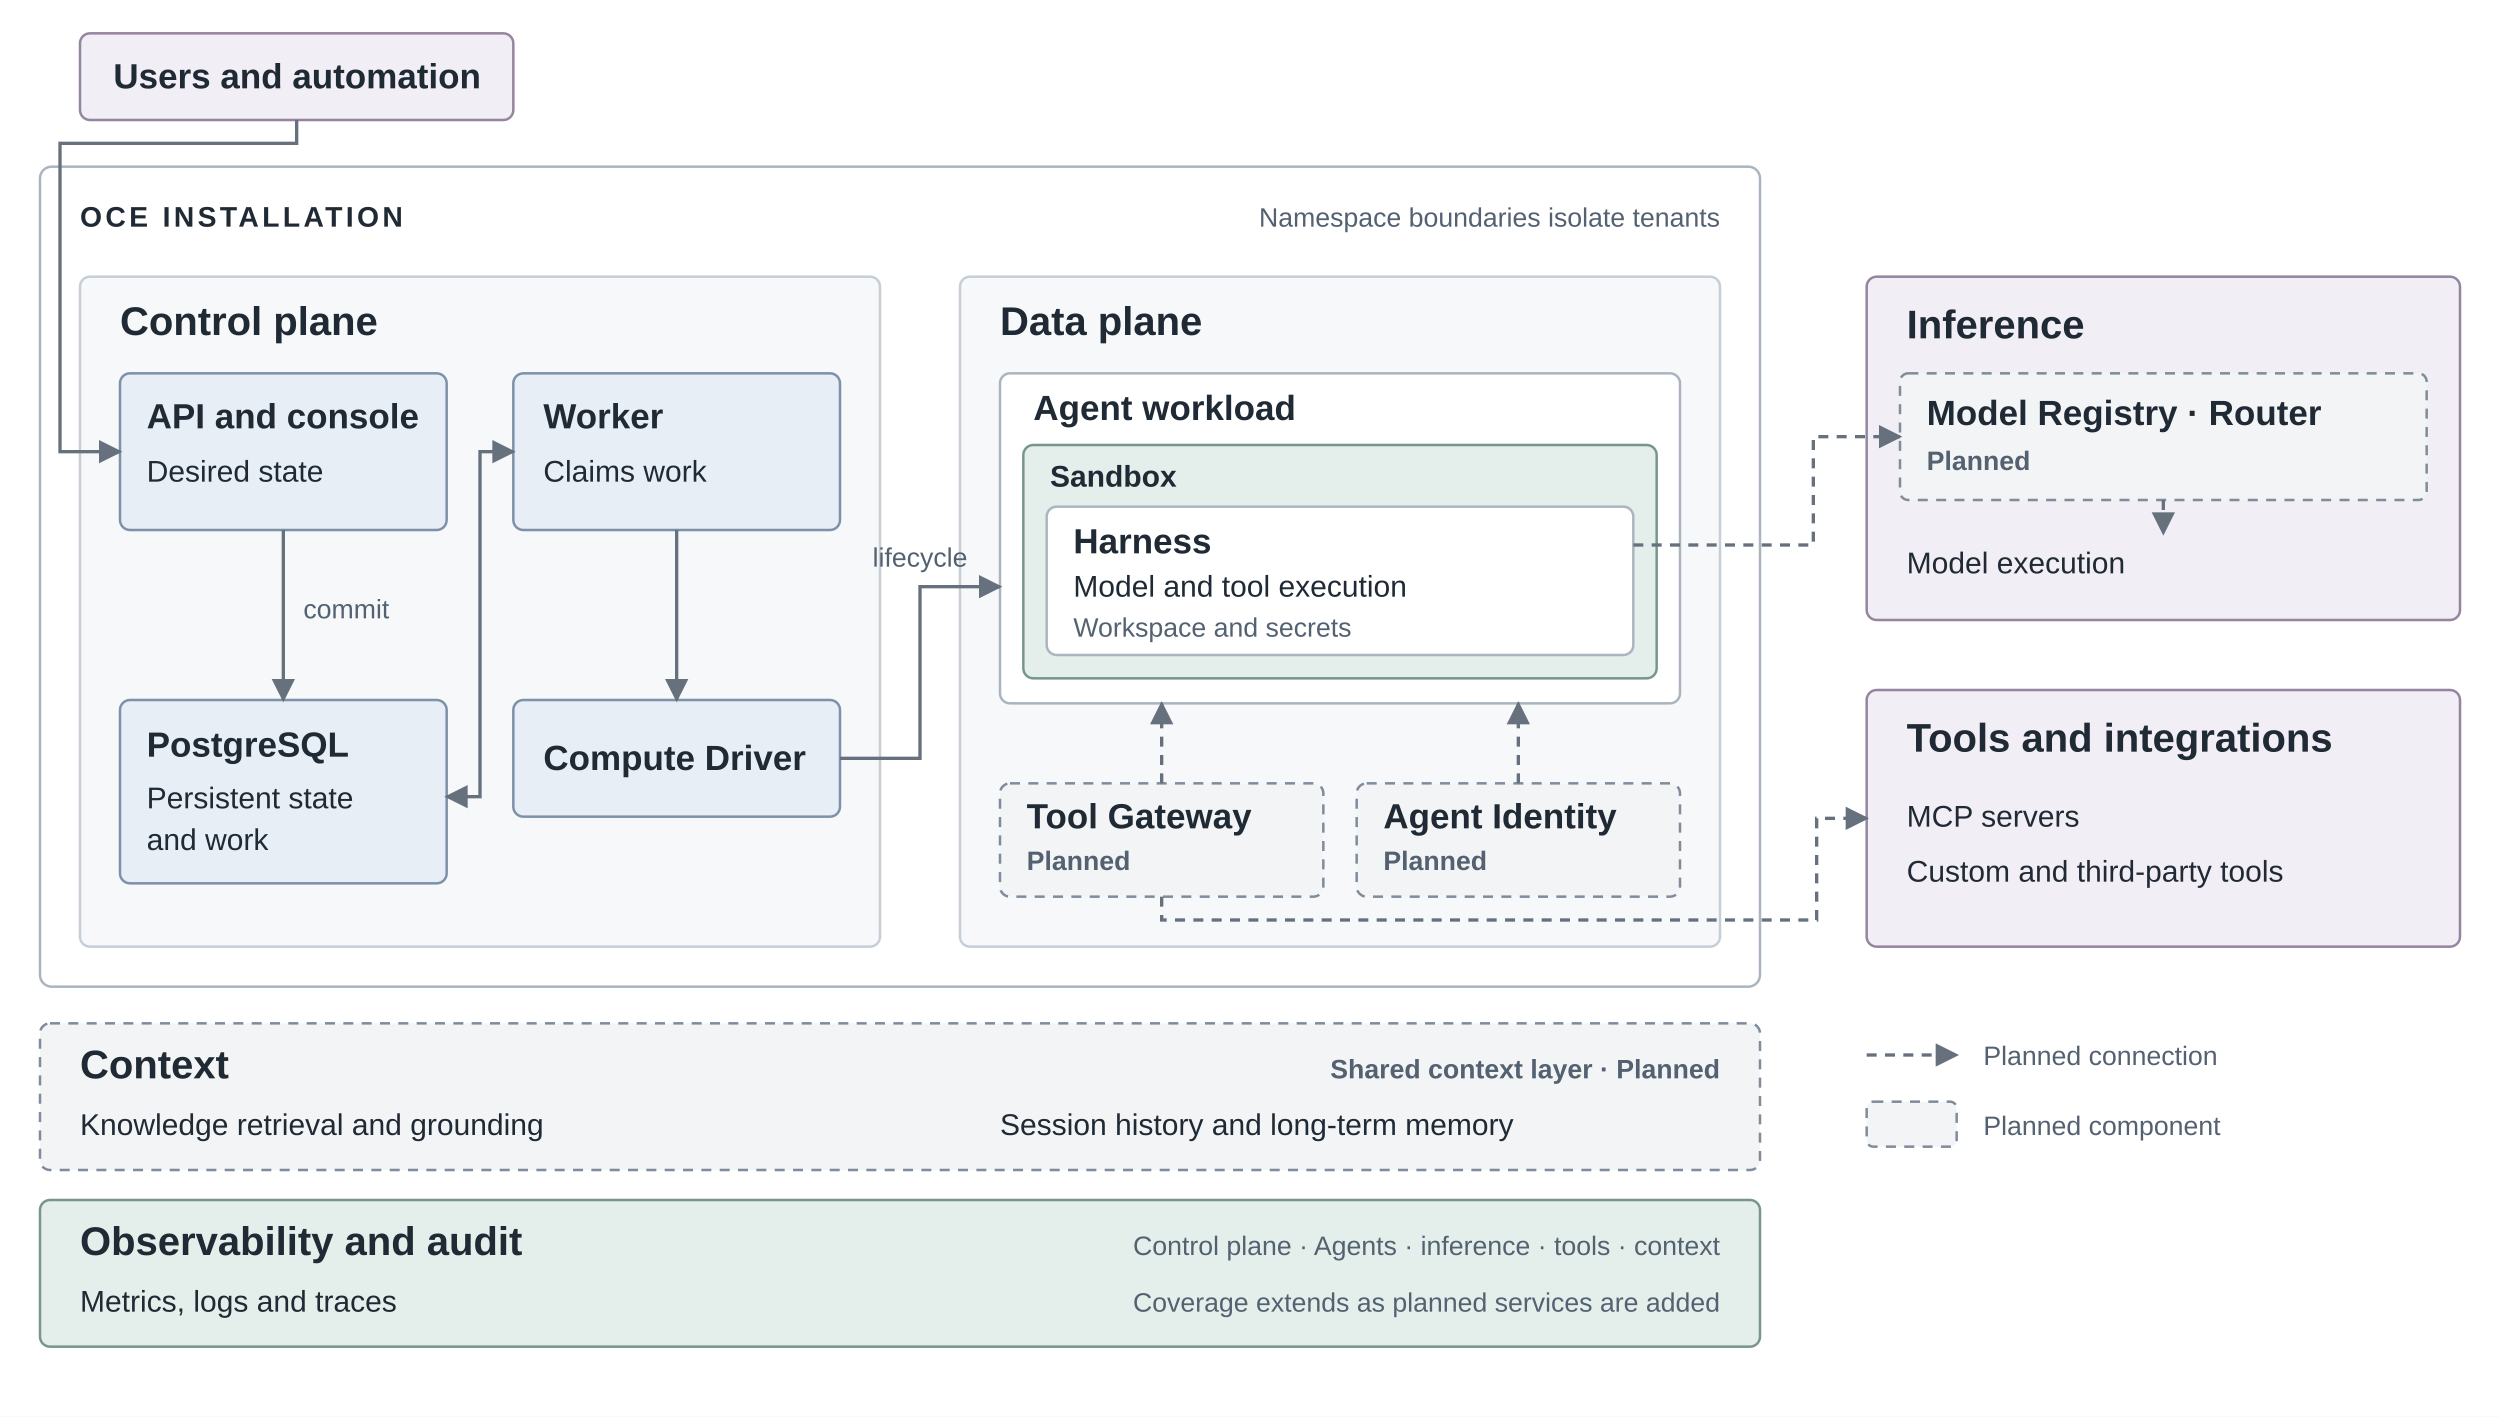
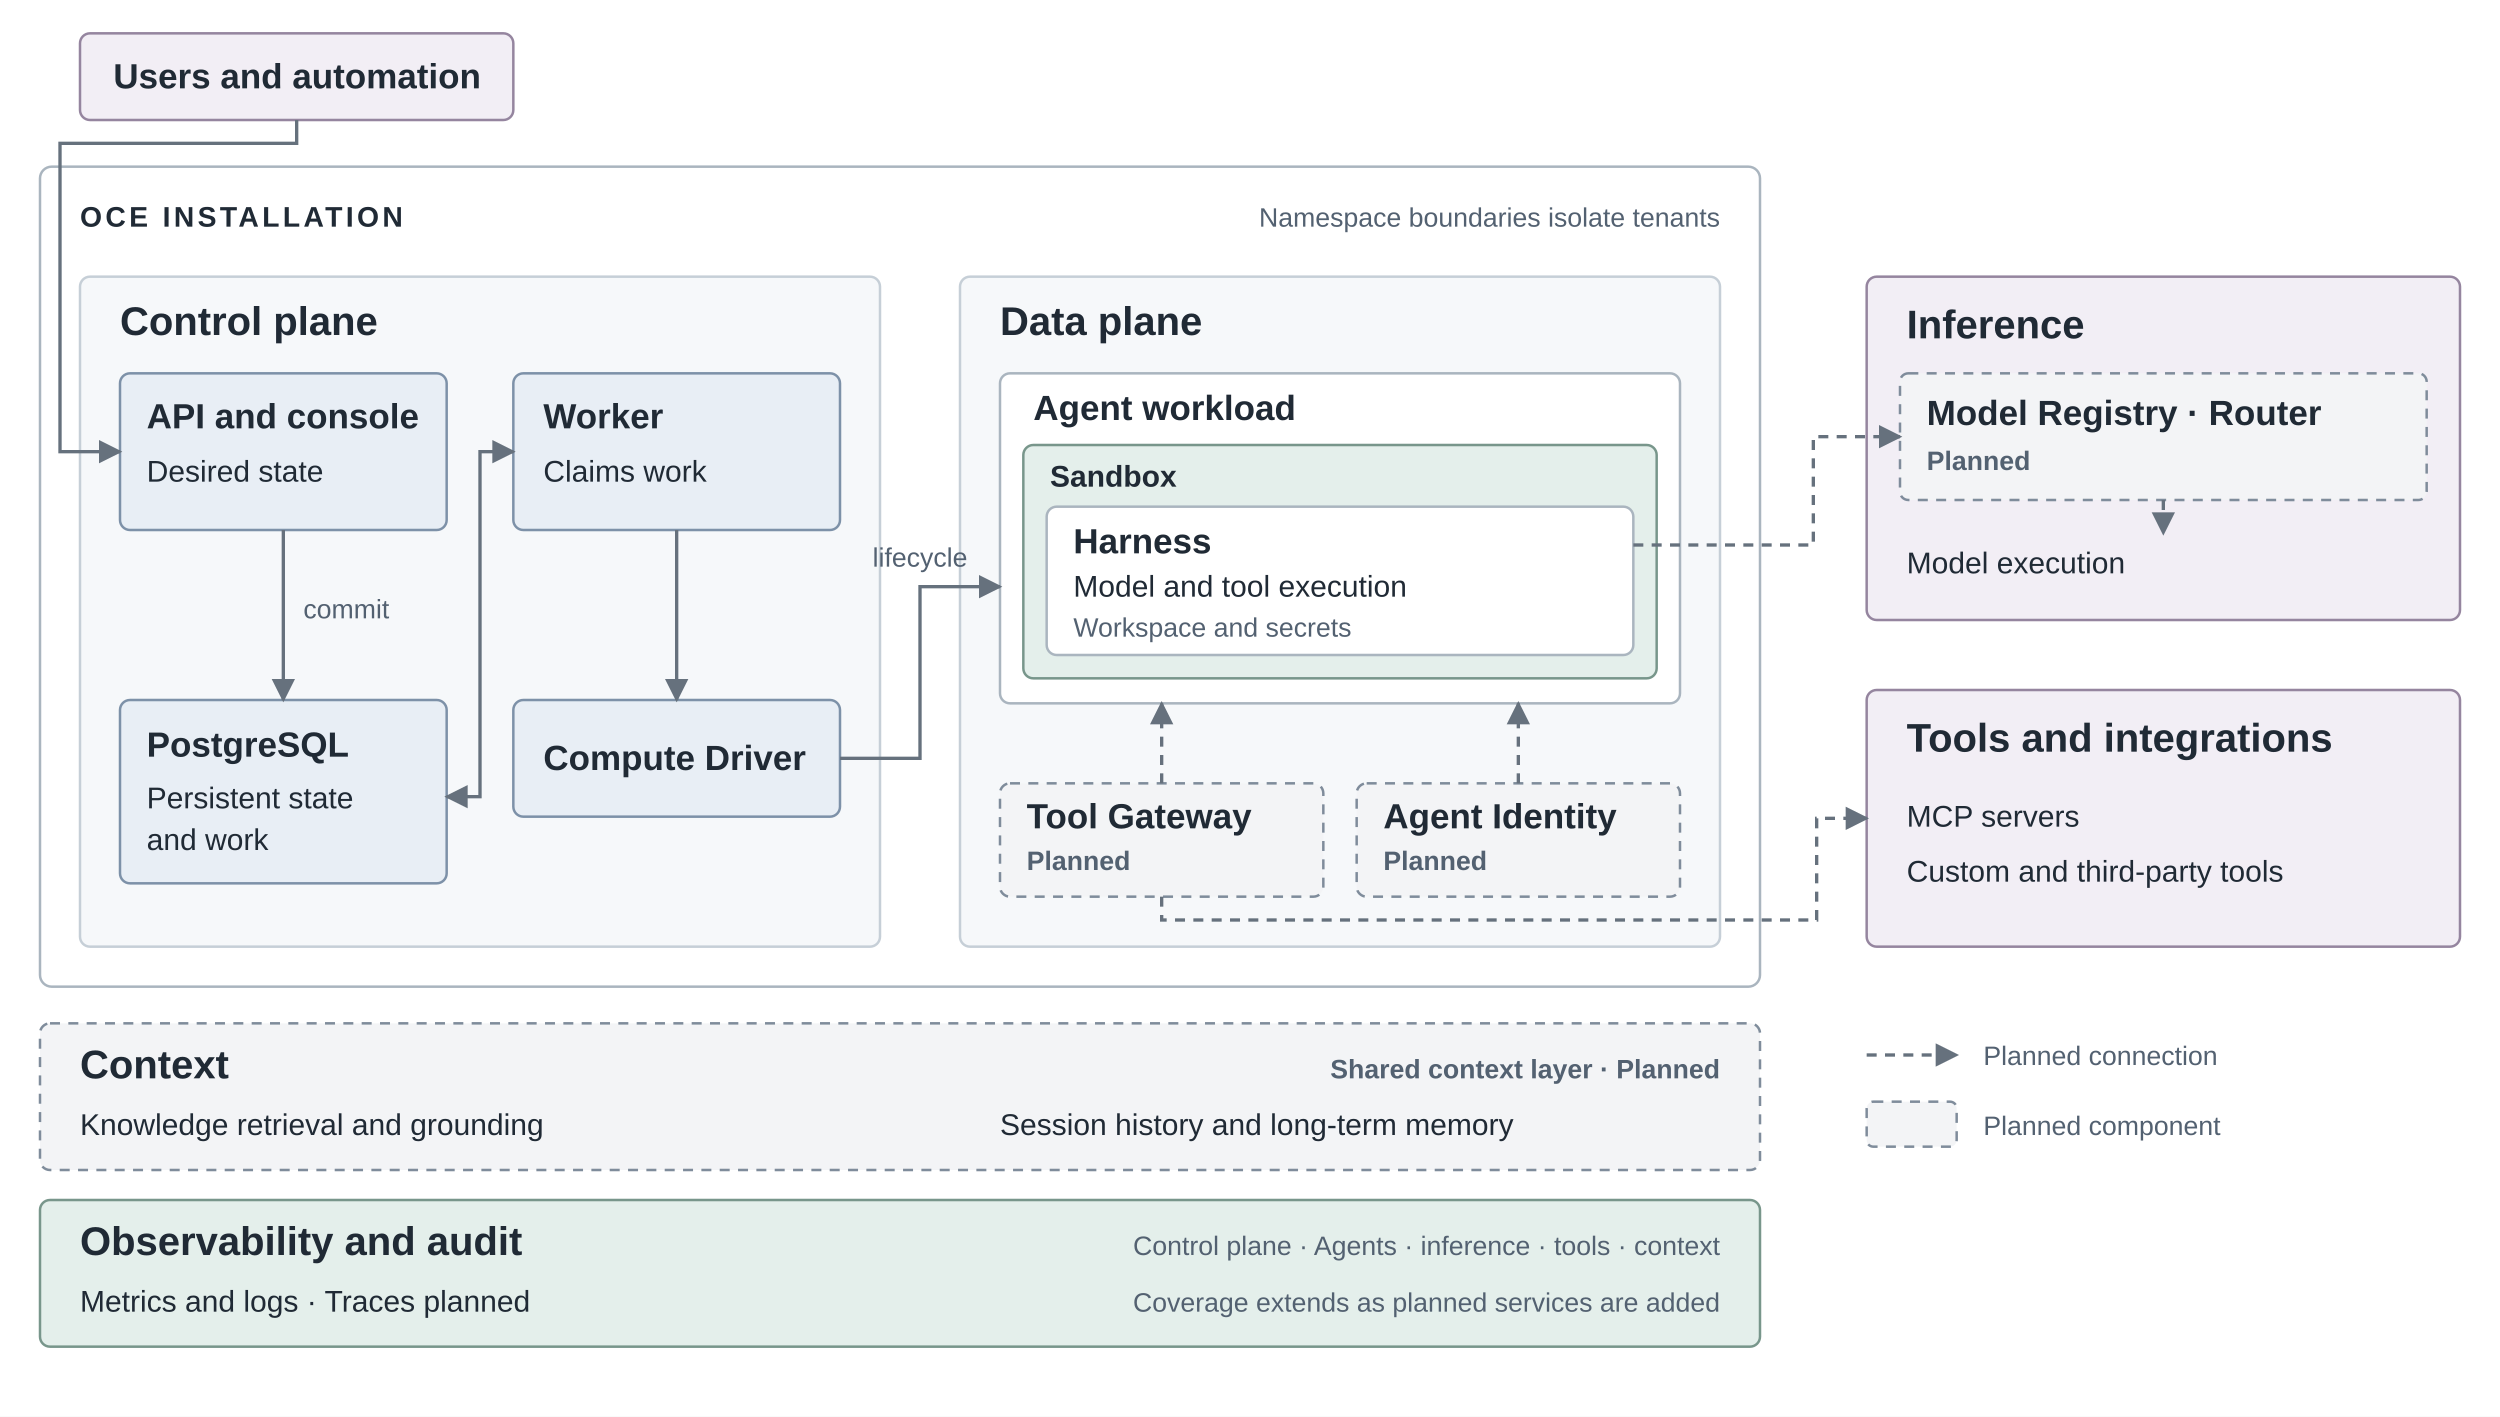
<svg xmlns="http://www.w3.org/2000/svg" width="1500" height="850" viewBox="0 0 1500 850" role="img" aria-labelledby="title description">
  <defs>
    <marker id="arrow" viewBox="0 0 10 10" refX="9" refY="5" markerWidth="7" markerHeight="7" orient="auto-start-reverse">
      <path d="M 0 0 L 10 5 L 0 10 z" fill="#66717d" />
    </marker>
    <style>
      text { font-family: Arial, Helvetica, sans-serif; fill: #202a35; }
      .heading { font-size: 24px; font-weight: 700; }
      .label { font-size: 21px; font-weight: 700; }
      .body { font-size: 18px; }
      .small { font-size: 16px; fill: #536171; }
      .section { font-size: 17px; font-weight: 700; letter-spacing: 2px; }
      .boundary { fill: #fff; stroke: #aab5bf; stroke-width: 1.5; }
      .plane { fill: #f6f8fa; stroke: #c6cfd7; stroke-width: 1.5; }
      .platform { fill: #e8eef5; stroke: #7d91a8; stroke-width: 1.5; }
      .runtime { fill: #e4efeb; stroke: #78968b; stroke-width: 1.5; }
      .external { fill: #f2eef5; stroke: #95859f; stroke-width: 1.5; }
      .planned { fill: #f3f4f6; stroke: #7f8c9b; stroke-width: 1.5; stroke-dasharray: 6 5; }
      .connection { fill: none; stroke: #66717d; stroke-width: 2; marker-end: url(#arrow); }
      .pending { stroke-dasharray: 6 5; }
      .badge { font-size: 16px; font-weight: 700; fill: #536171; }
    </style>
  </defs>
  <rect width="1500" height="850" fill="#fff" />
  <rect class="external" x="48" y="20" width="260" height="52" rx="6" />
  <text class="label" x="68" y="53">Users and automation</text>
  <rect class="boundary" x="24" y="100" width="1032" height="492" rx="7" />
  <text class="section" x="48" y="136">OCE INSTALLATION</text>
  <text class="small" x="1032" y="136" text-anchor="end">Namespace boundaries isolate tenants</text>
  <rect class="plane" x="48" y="166" width="480" height="402" rx="6" />
  <text class="heading" x="72" y="201">Control plane</text>
  <rect class="platform" x="72" y="224" width="196" height="94" rx="6" />
  <text class="label" x="88" y="257">API and console</text>
  <text class="body" x="88" y="289">Desired state</text>
  <rect class="platform" x="308" y="224" width="196" height="94" rx="6" />
  <text class="label" x="326" y="257">Worker</text>
  <text class="body" x="326" y="289">Claims work</text>
  <rect class="platform" x="72" y="420" width="196" height="110" rx="6" />
  <text class="label" x="88" y="454">PostgreSQL</text>
  <text class="body" x="88" y="485">Persistent state</text>
  <text class="body" x="88" y="510">and work</text>
  <rect class="platform" x="308" y="420" width="196" height="70" rx="6" />
  <text class="label" x="326" y="462">Compute Driver</text>
  <rect class="plane" x="576" y="166" width="456" height="402" rx="6" />
  <text class="heading" x="600" y="201">Data plane</text>
  <rect class="boundary" x="600" y="224" width="408" height="198" rx="6" />
  <text class="label" x="620" y="252">Agent workload</text>
  <rect class="runtime" x="614" y="267" width="380" height="140" rx="6" />
  <text class="body" x="630" y="292" font-weight="700">Sandbox</text>
  <rect class="boundary" x="628" y="304" width="352" height="89" rx="6" />
  <text class="label" x="644" y="332">Harness</text>
  <text class="body" x="644" y="358">Model and tool execution</text>
  <text class="small" x="644" y="382">Workspace and secrets</text>
  <rect class="planned" x="600" y="470" width="194" height="68" rx="6" />
  <text class="label" x="616" y="497">Tool Gateway</text>
  <text class="badge" x="616" y="522">Planned</text>
  <rect class="planned" x="814" y="470" width="194" height="68" rx="6" />
  <text class="label" x="830" y="497">Agent Identity</text>
  <text class="badge" x="830" y="522">Planned</text>
  <rect class="external" x="1120" y="166" width="356" height="206" rx="6" />
  <text class="heading" x="1144" y="203">Inference</text>
  <rect class="planned" x="1140" y="224" width="316" height="76" rx="5" />
  <text class="label" x="1156" y="255">Model Registry · Router</text>
  <text class="badge" x="1156" y="282">Planned</text>
  <text class="body" x="1144" y="344">Model execution</text>
  <rect class="external" x="1120" y="414" width="356" height="154" rx="6" />
  <text class="heading" x="1144" y="451">Tools and integrations</text>
  <text class="body" x="1144" y="496">MCP servers</text>
  <text class="body" x="1144" y="529">Custom and third-party tools</text>
  <path class="connection" d="M 178 72 V 86 H 36 V 271 H 72" />
  <path class="connection" d="M 170 318 V 420" />
  <text class="small" x="182" y="371">commit</text>
  <path class="connection" d="M 268 478 H 288 V 271 H 308" marker-start="url(#arrow)" />
  <path class="connection" d="M 406 318 V 420" />
  <path class="connection" d="M 504 455 H 552 V 352 H 600" />
  <text class="small" x="552" y="340" text-anchor="middle">lifecycle</text>
  <path class="connection pending" d="M 697 470 V 422" />
  <path class="connection pending" d="M 911 470 V 422" />
  <path class="connection pending" d="M 980 327 H 1088 V 262 H 1140" />
  <path class="connection pending" d="M 1298 300 V 320" />
  <path class="connection pending" d="M 697 538 V 552 H 1090 V 491 H 1120" />
  <rect class="planned" x="24" y="614" width="1032" height="88" rx="6" />
  <text class="heading" x="48" y="647">Context</text>
  <text class="badge" x="1032" y="647" text-anchor="end">Shared context layer · Planned</text>
  <text class="body" x="48" y="681">Knowledge retrieval and grounding</text>
  <text class="body" x="600" y="681">Session history and long-term memory</text>
  <rect class="runtime" x="24" y="720" width="1032" height="88" rx="6" />
  <text class="heading" x="48" y="753">Observability and audit</text>
  <text class="small" x="1032" y="753" text-anchor="end">Control plane · Agents · inference · tools · context</text>
-   <text class="body" x="48" y="787">Metrics, logs and traces</text>
+   <text class="body" x="48" y="787">Metrics and logs · Traces planned</text>
  <text class="small" x="1032" y="787" text-anchor="end">Coverage extends as planned services are added</text>
  <path class="connection pending" d="M 1120 633 H 1174" />
  <text class="small" x="1190" y="639">Planned connection</text>
  <rect class="planned" x="1120" y="661" width="54" height="27" rx="4" />
  <text class="small" x="1190" y="681">Planned component</text>
</svg>
